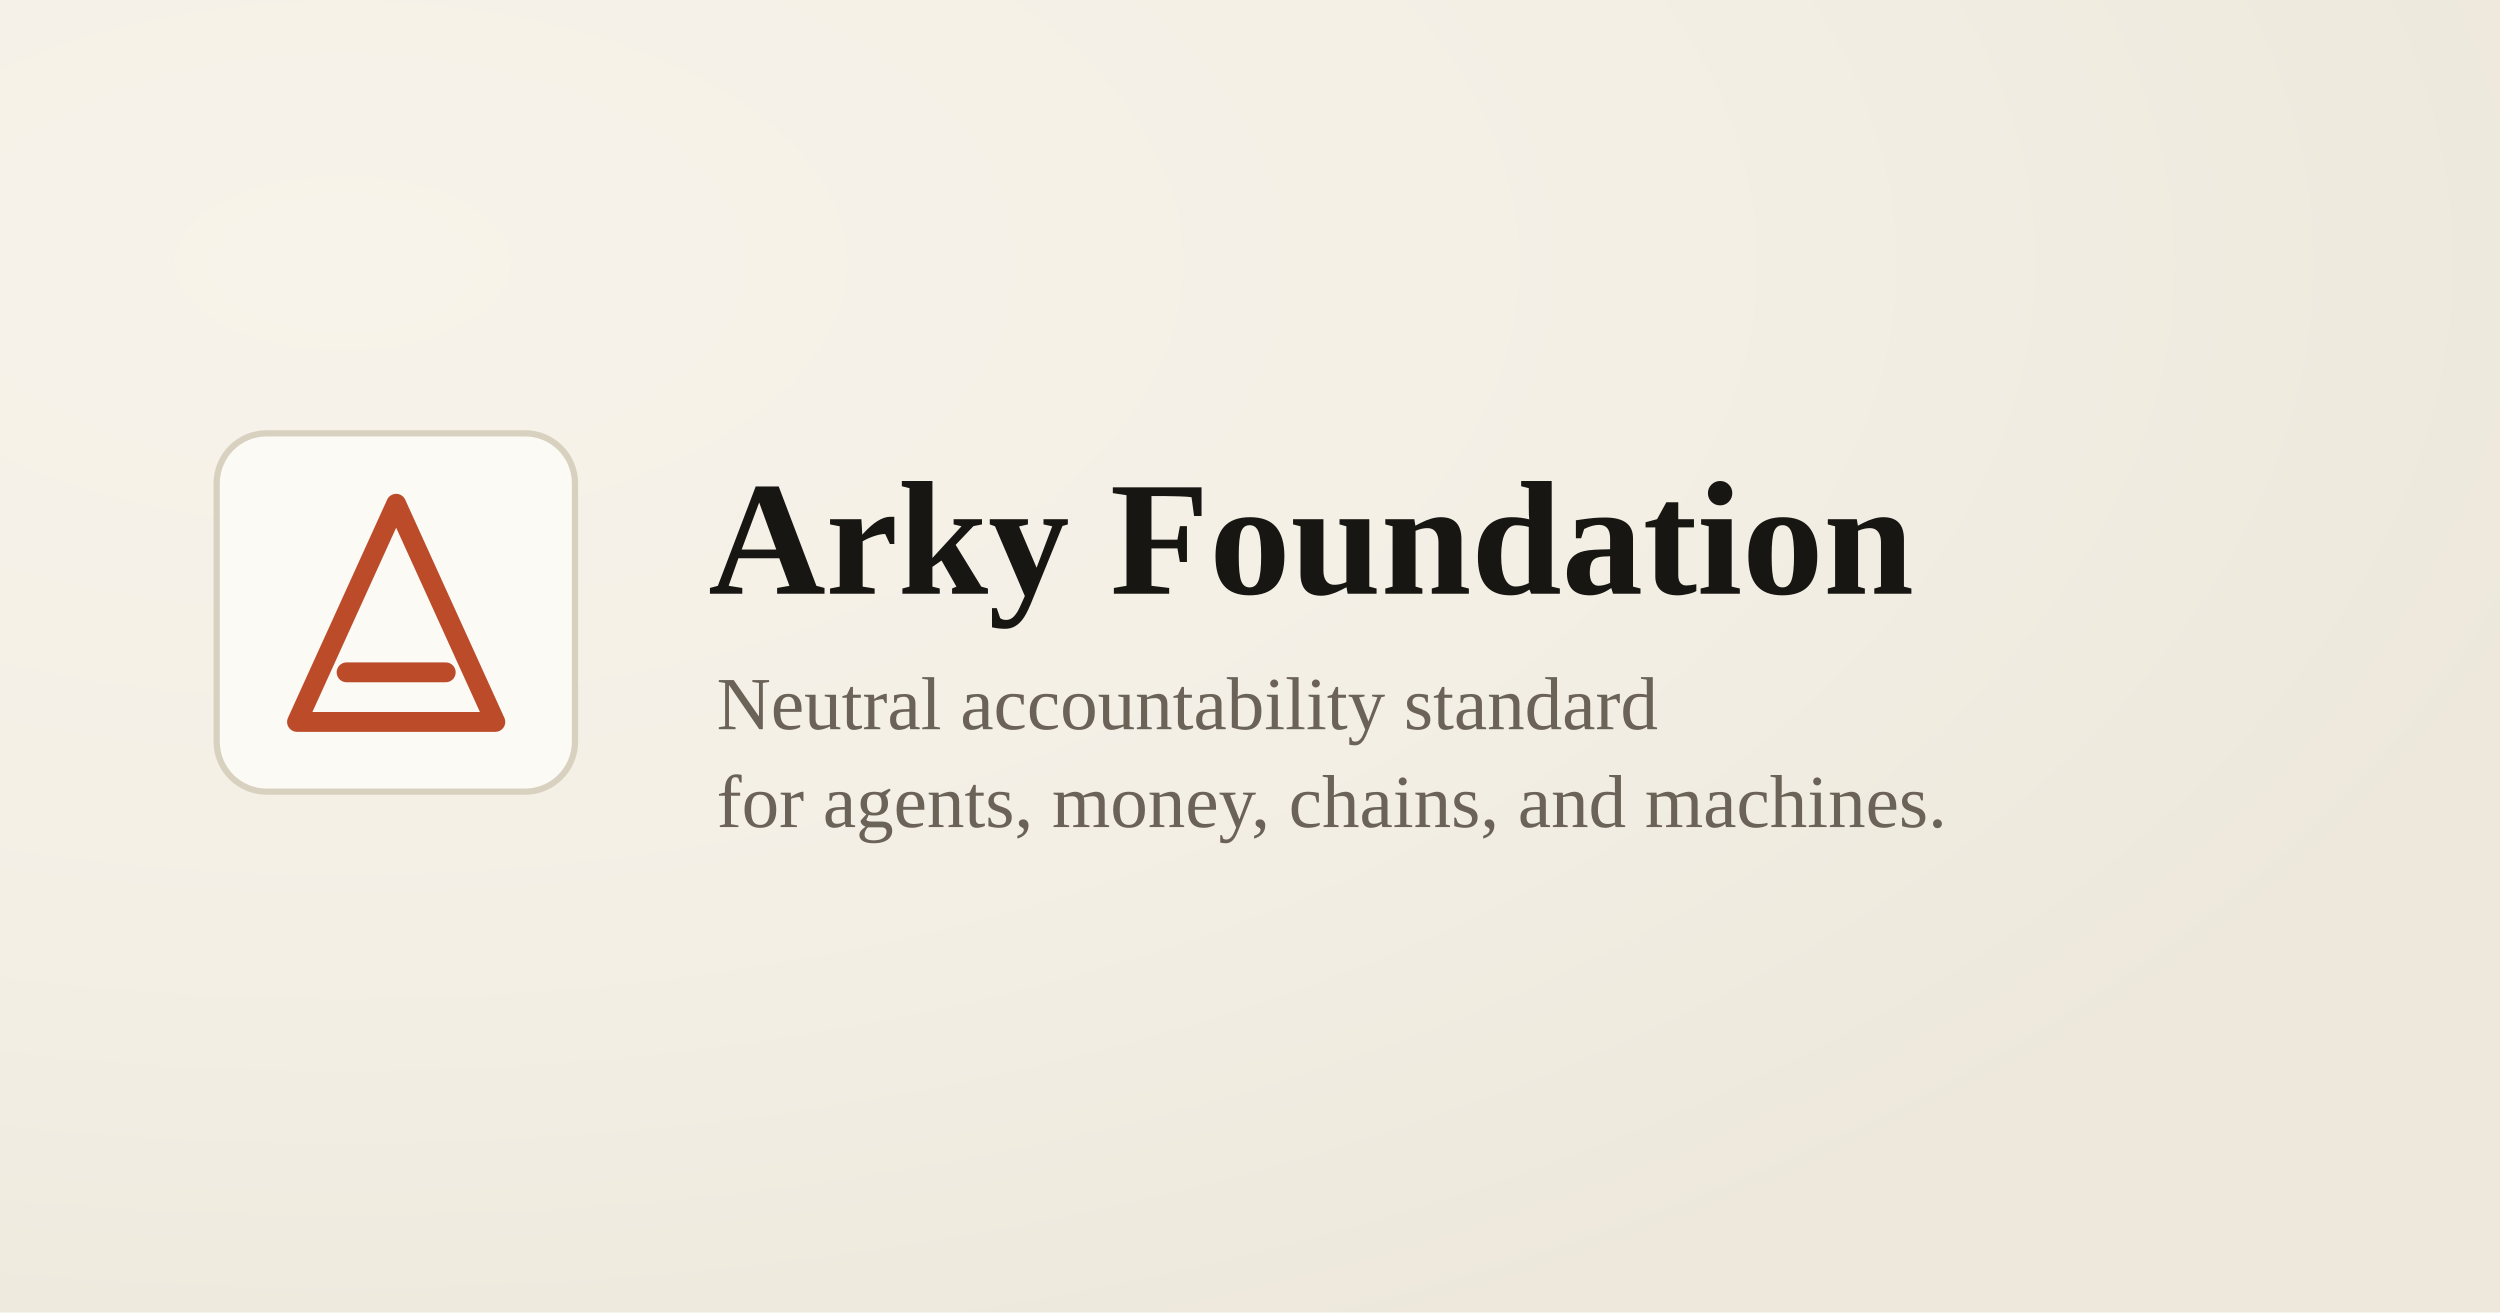
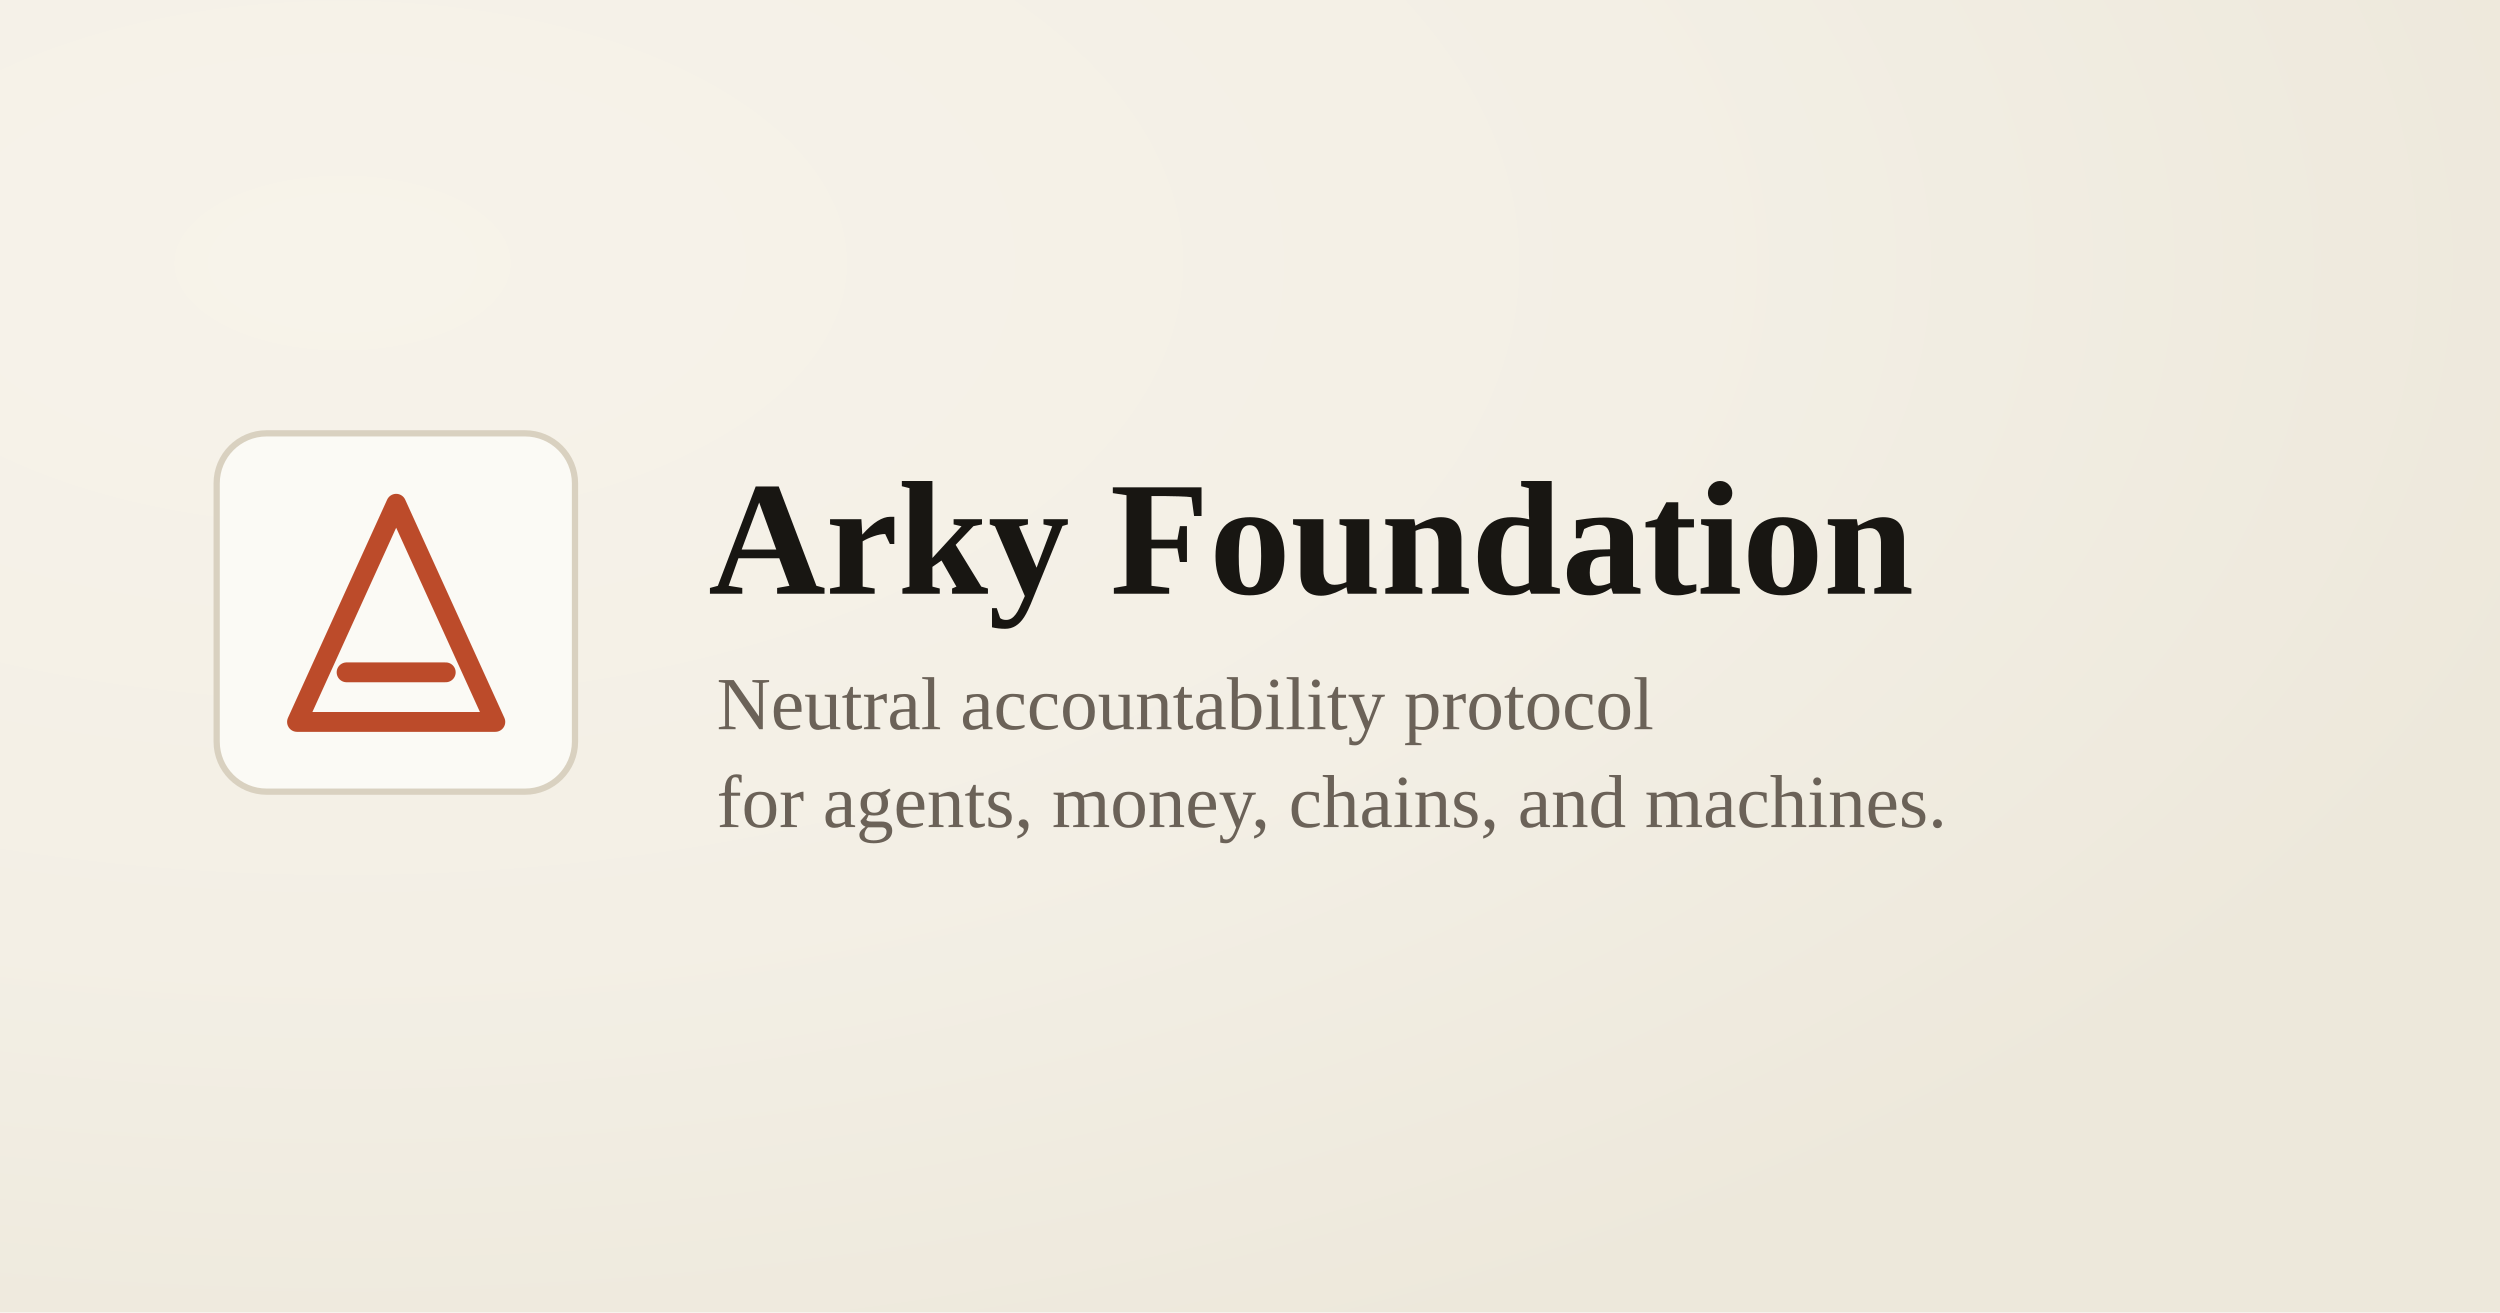
<svg xmlns="http://www.w3.org/2000/svg" width="1200" height="630" viewBox="0 0 1200 630" role="img" aria-labelledby="title desc">
  <defs>
    <radialGradient id="warm" cx="14%" cy="20%" r="92%">
      <stop offset="0%" stop-color="#F7F3EA" />
      <stop offset="58%" stop-color="#F3EFE5" />
      <stop offset="100%" stop-color="#EDE8DB" />
    </radialGradient>
  </defs>
  <rect width="1200" height="630" fill="url(#warm)" />
  <rect x="104" y="208" width="172" height="172" rx="24" fill="#FBFAF5" stroke="#D9D1C0" stroke-width="3" />
  <g transform="translate(114 218) scale(2.38)" fill="none" stroke="#BC4B2A" stroke-width="4" stroke-linejoin="round">
    <path d="M32 10L52 54H12L32 10Z" />
    <path d="M22 44H42" stroke-linecap="round" />
  </g>
  <text x="340" y="285" fill="#181612" font-family="Fraunces, Georgia, 'Times New Roman', serif" font-size="78" font-weight="650">Arky Foundation</text>
-   <text x="344" y="350" fill="#6B6258" font-family="Newsreader, Georgia, 'Times New Roman', serif" font-size="36">Neutral accountability standard</text>
+   <text x="344" y="350" fill="#6B6258" font-family="Newsreader, Georgia, 'Times New Roman', serif" font-size="36">Neutral accountability protocol</text>
  <text x="344" y="397" fill="#6B6258" font-family="Newsreader, Georgia, 'Times New Roman', serif" font-size="36">for agents, money, chains, and machines.</text>
</svg>
